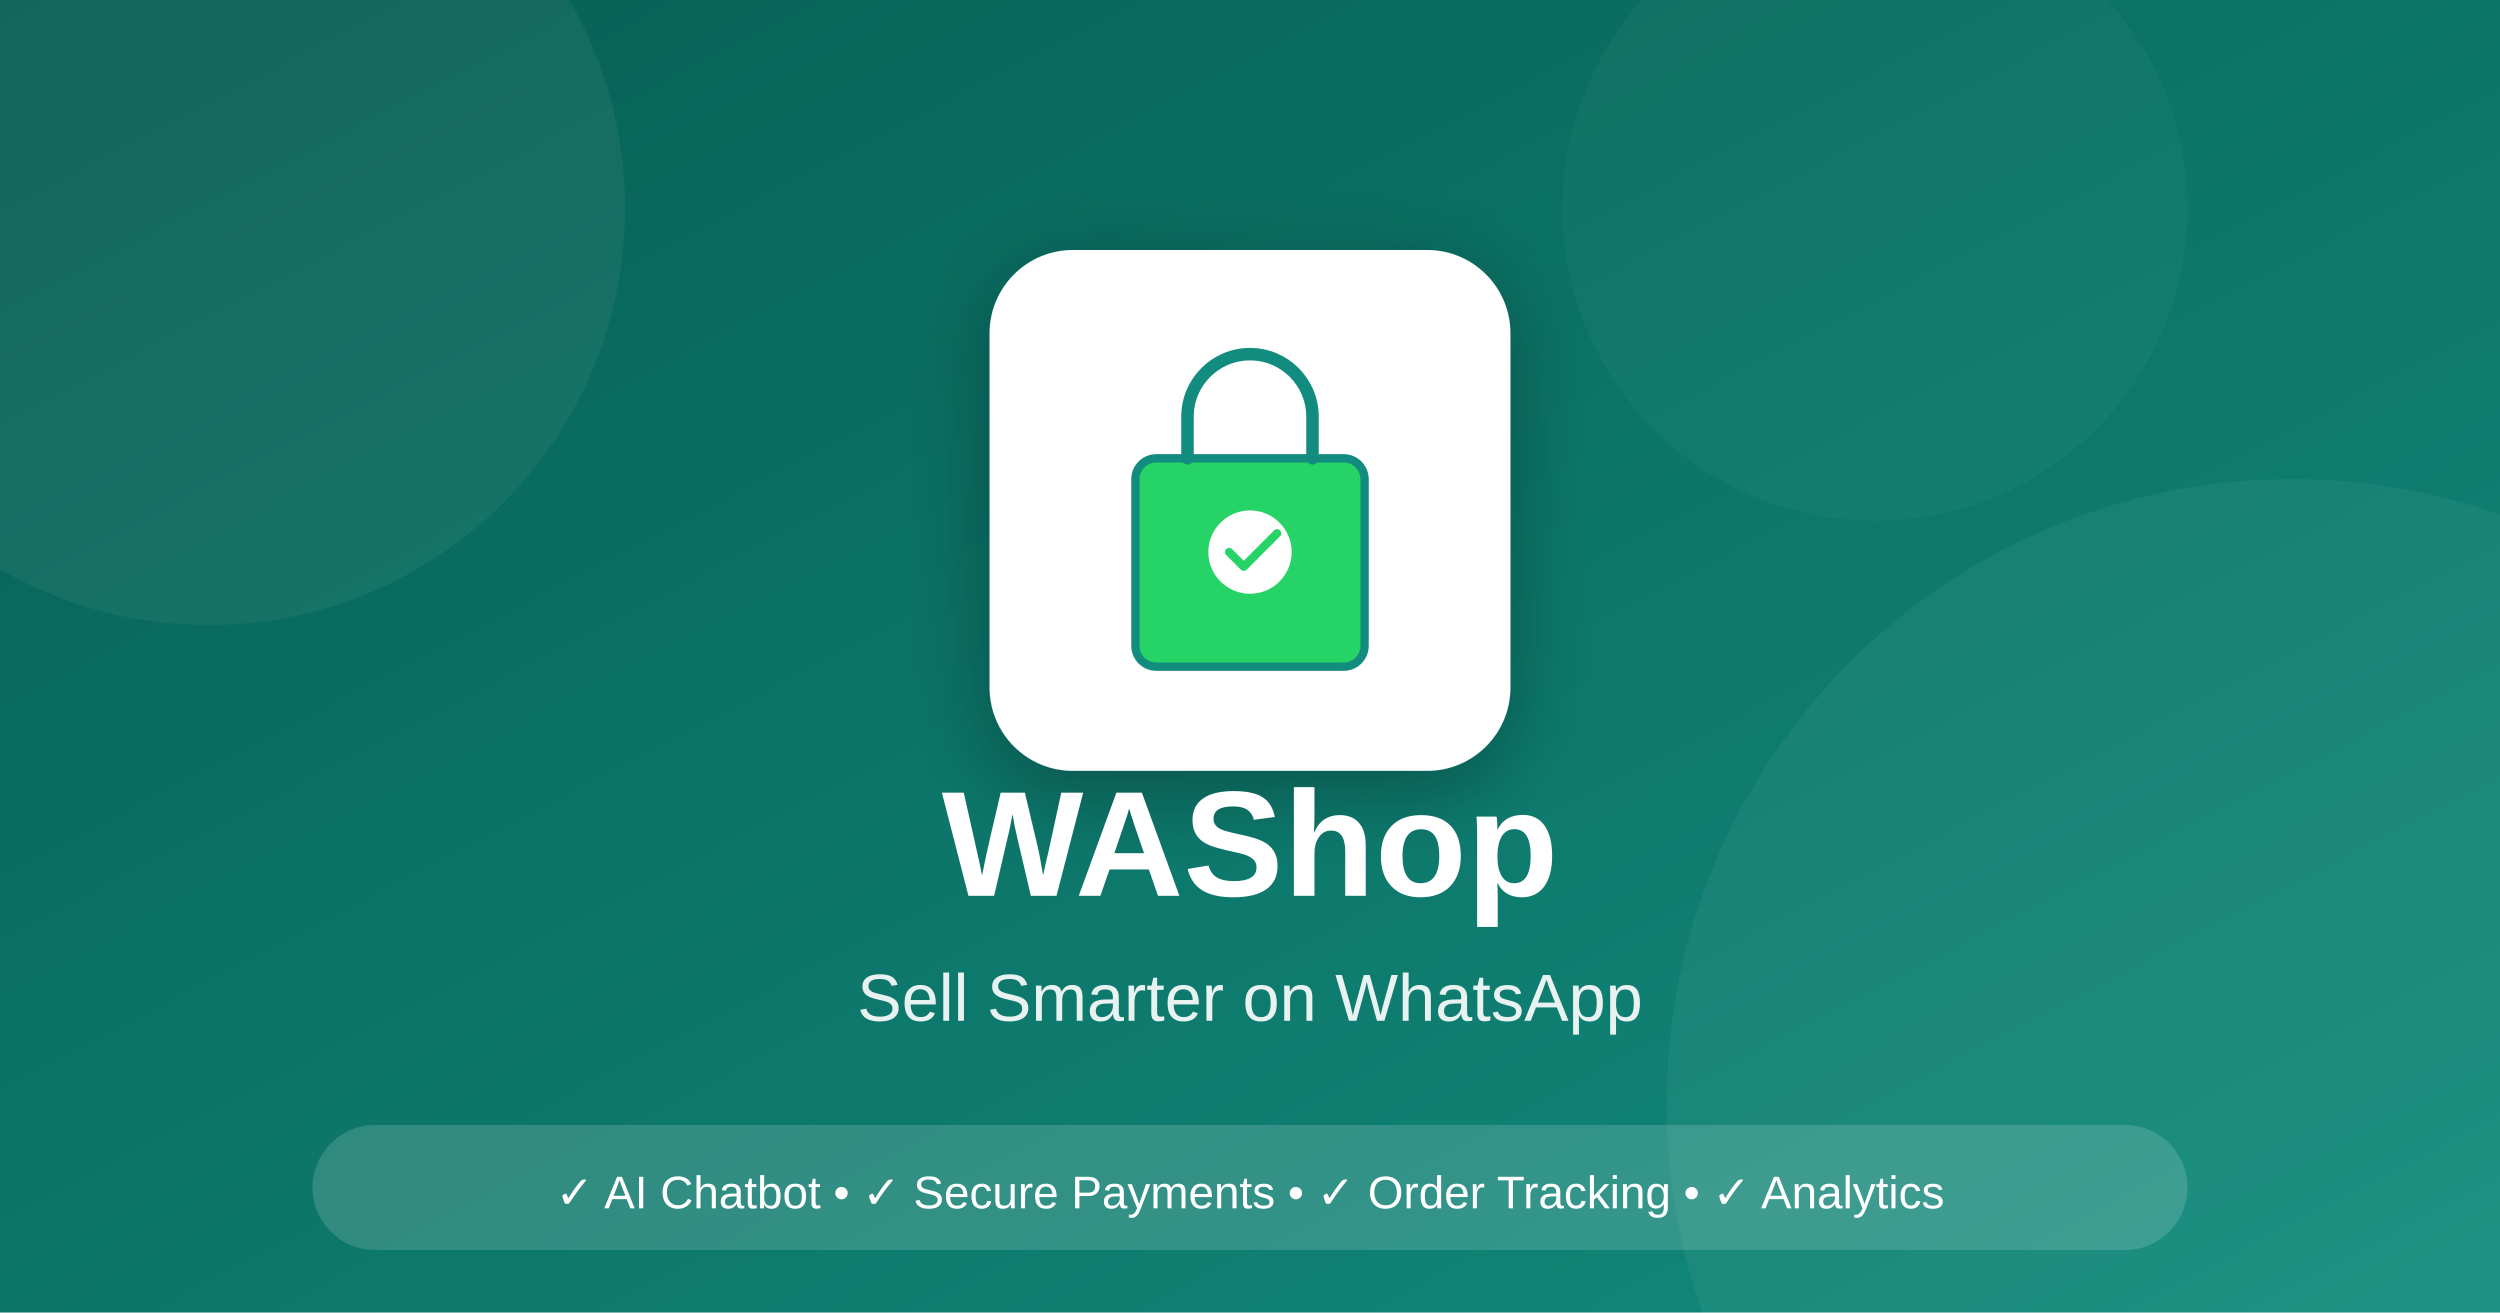
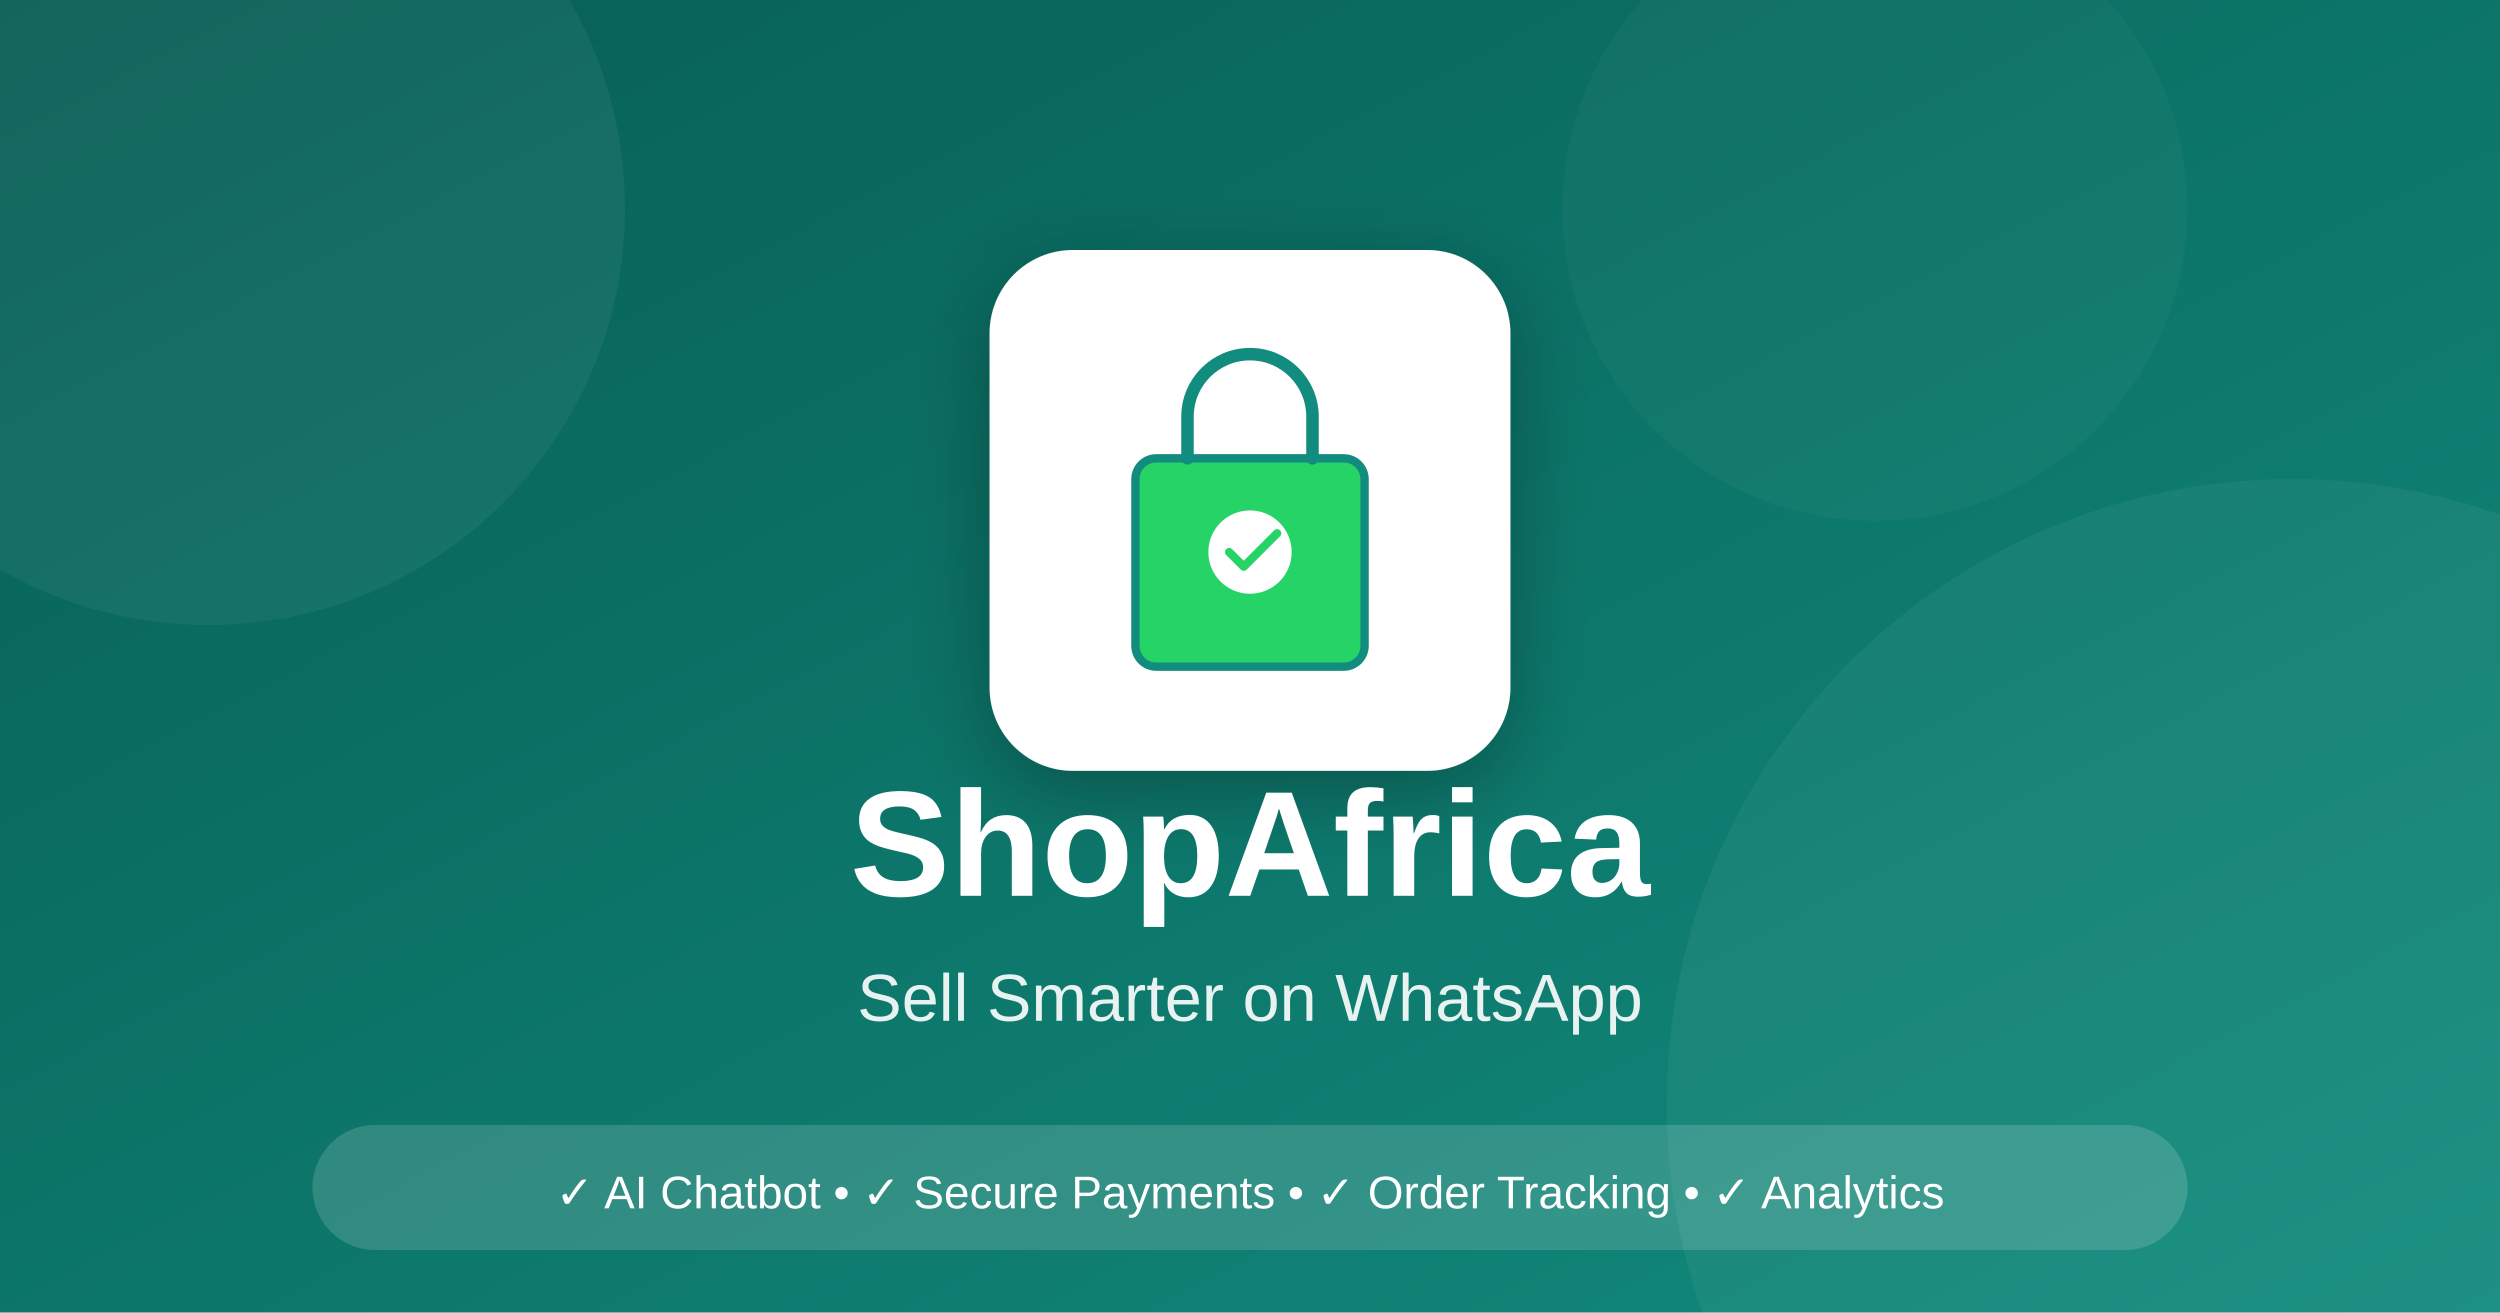
<svg xmlns="http://www.w3.org/2000/svg" width="1200" height="630">
  <defs>
    <linearGradient id="bgGradient" x1="0%" y1="0%" x2="100%" y2="100%">
      <stop offset="0%" style="stop-color:#075E54;stop-opacity:1" />
      <stop offset="100%" style="stop-color:#128C7E;stop-opacity:1" />
    </linearGradient>
    <filter id="shadow" x="-20%" y="-20%" width="140%" height="140%">
      <feDropShadow dx="0" dy="10" stdDeviation="20" flood-color="#000" flood-opacity="0.3" />
    </filter>
  </defs>
  <rect width="1200" height="630" fill="url(#bgGradient)" />
  <circle cx="100" cy="100" r="200" fill="white" fill-opacity="0.05" />
  <circle cx="1100" cy="530" r="300" fill="white" fill-opacity="0.05" />
  <circle cx="900" cy="100" r="150" fill="white" fill-opacity="0.03" />
  <rect x="475" y="120" width="250" height="250" rx="40" fill="white" filter="url(#shadow)" />
  <g transform="translate(525, 170)">
    <rect x="20" y="50" width="110" height="100" rx="10" fill="#25D366" stroke="#128C7E" stroke-width="4" />
    <path d="M45 50 V30 A30 30 0 0 1 105 30 V50" fill="none" stroke="#128C7E" stroke-width="6" stroke-linecap="round" />
    <circle cx="75" cy="95" r="20" fill="white" />
    <path d="M65 95 L72 102 L88 86" stroke="#25D366" stroke-width="4" fill="none" stroke-linecap="round" stroke-linejoin="round" />
  </g>
-   <text x="600" y="430" font-family="Arial, sans-serif" font-size="72" font-weight="bold" fill="white" text-anchor="middle">WAShop</text>
+   <text x="600" y="430" font-family="Arial, sans-serif" font-size="72" font-weight="bold" fill="white" text-anchor="middle">ShopAfrica</text>
  <text x="600" y="490" font-family="Arial, sans-serif" font-size="32" fill="white" fill-opacity="0.9" text-anchor="middle">Sell Smarter on WhatsApp</text>
  <rect x="150" y="540" width="900" height="60" rx="30" fill="white" fill-opacity="0.15" />
  <text x="600" y="580" font-family="Arial, sans-serif" font-size="22" fill="white" text-anchor="middle">✓ AI Chatbot  •  ✓ Secure Payments  •  ✓ Order Tracking  •  ✓ Analytics</text>
</svg>
